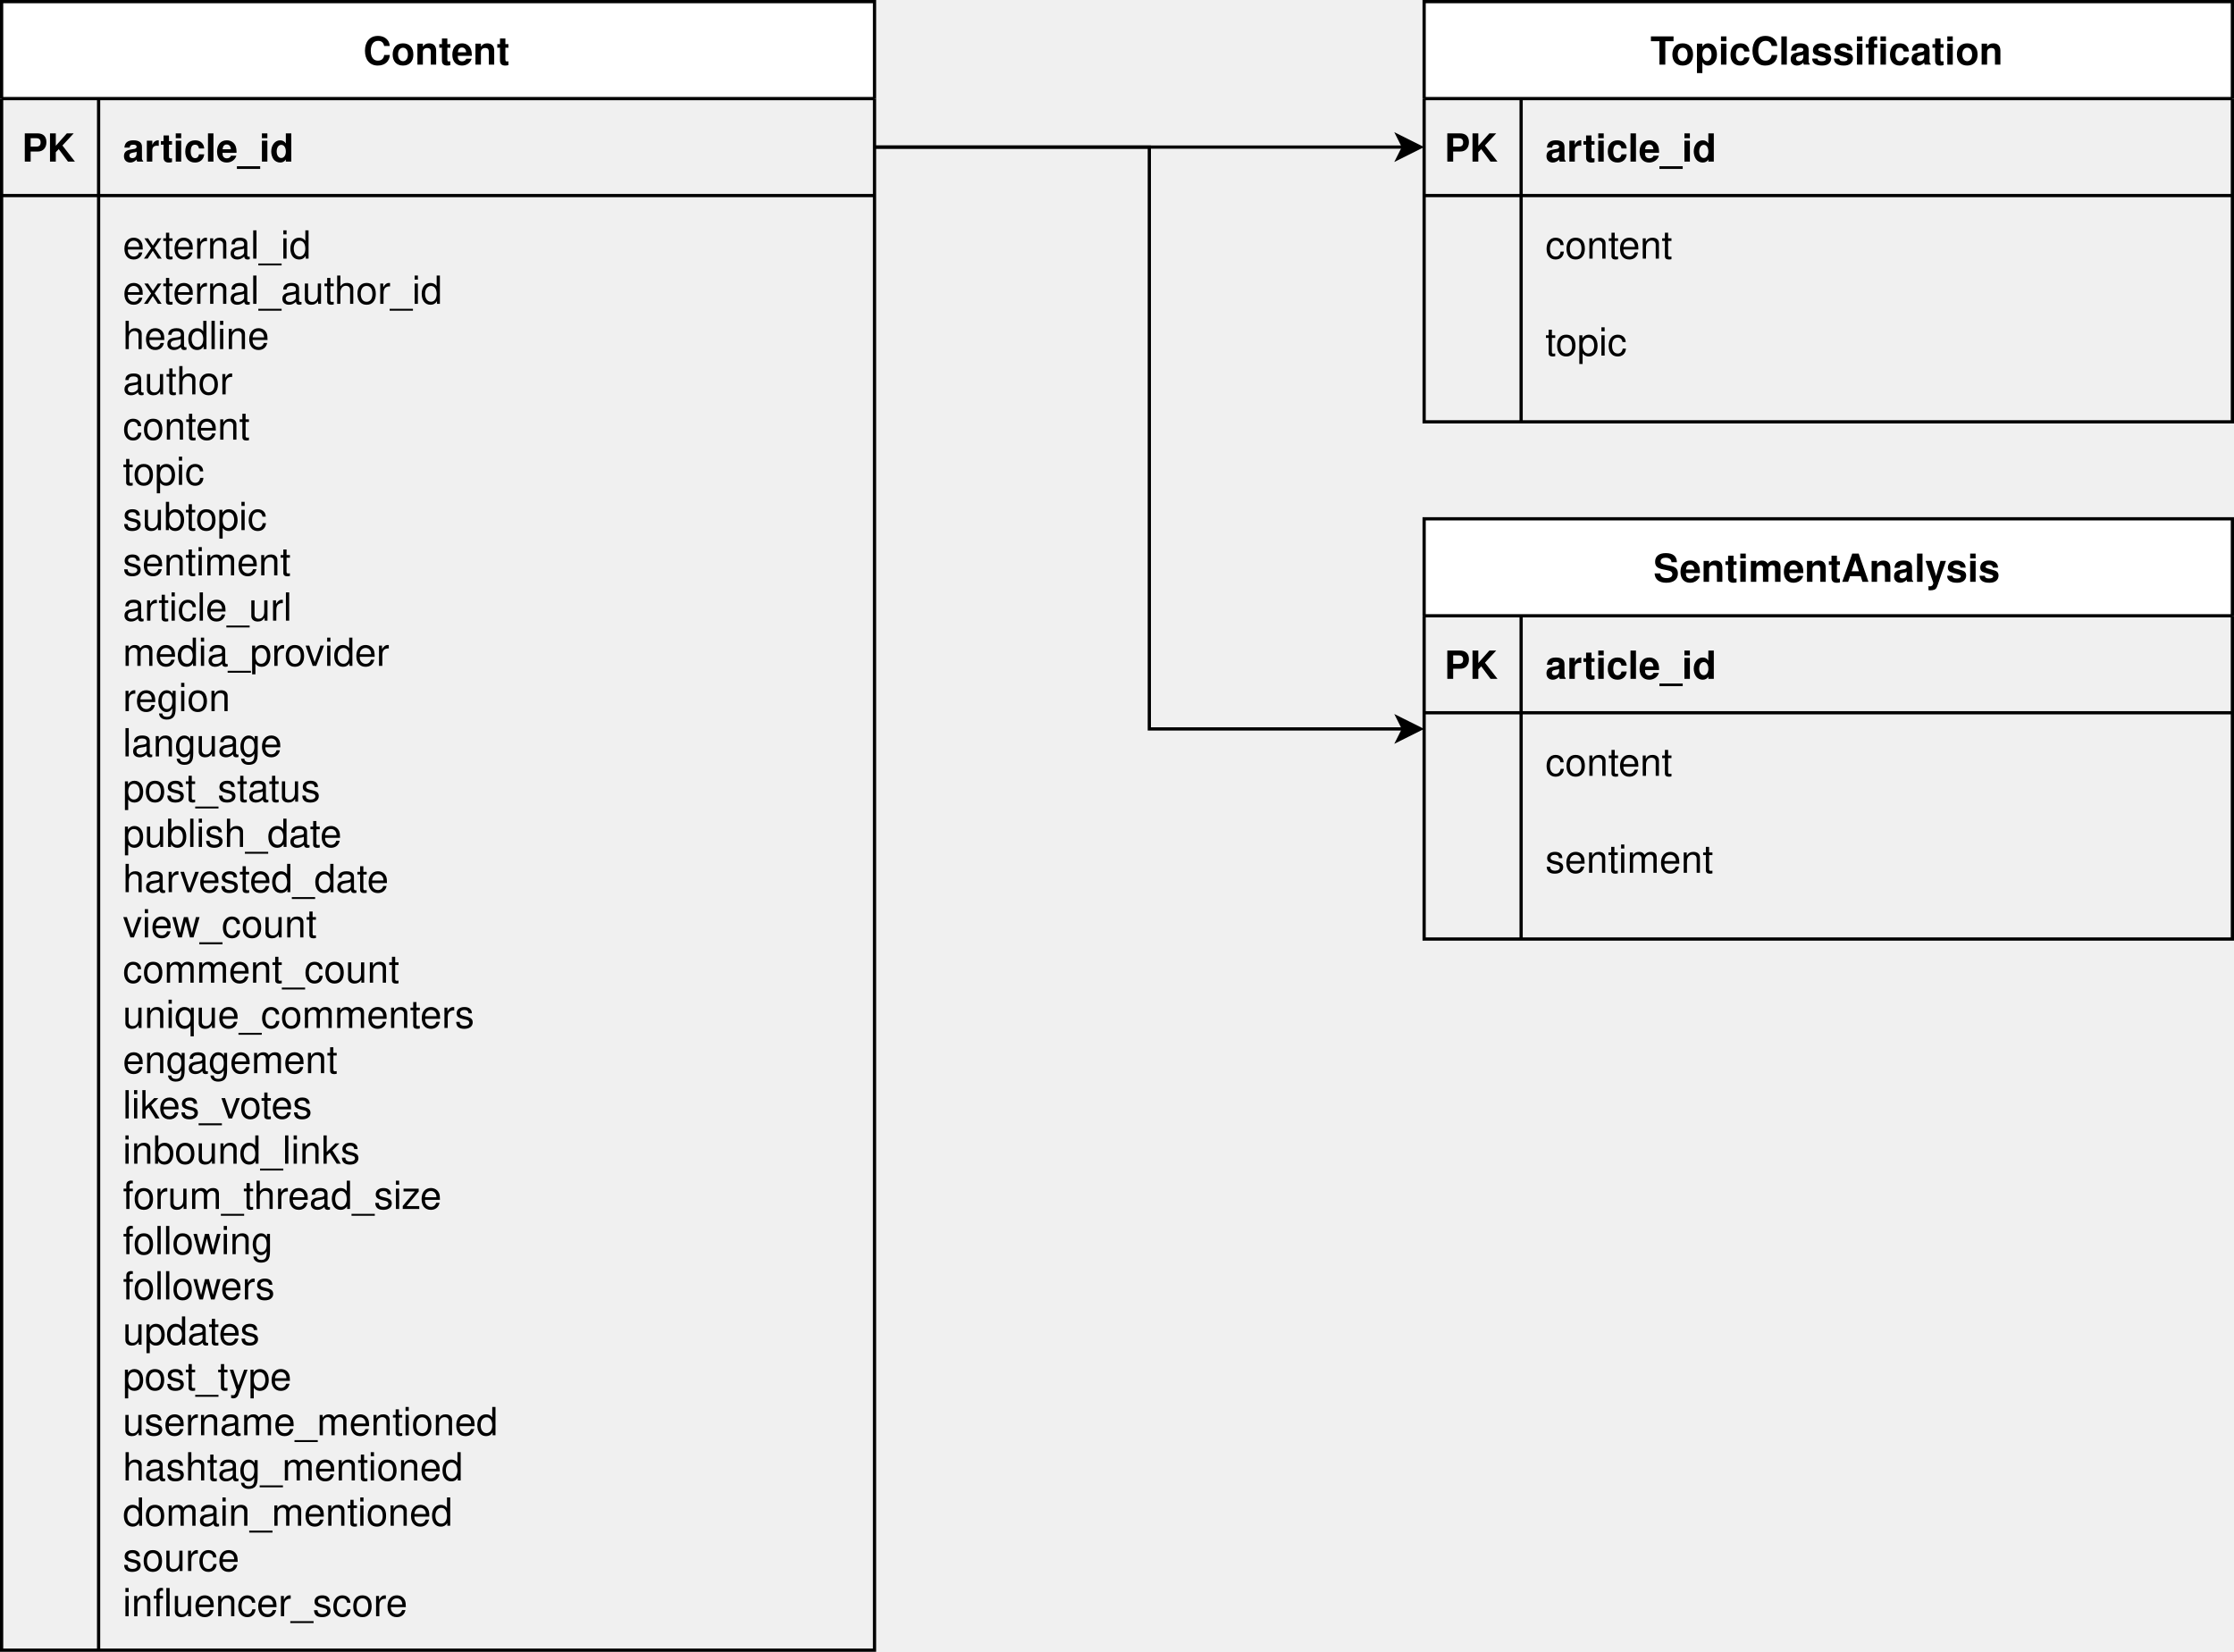
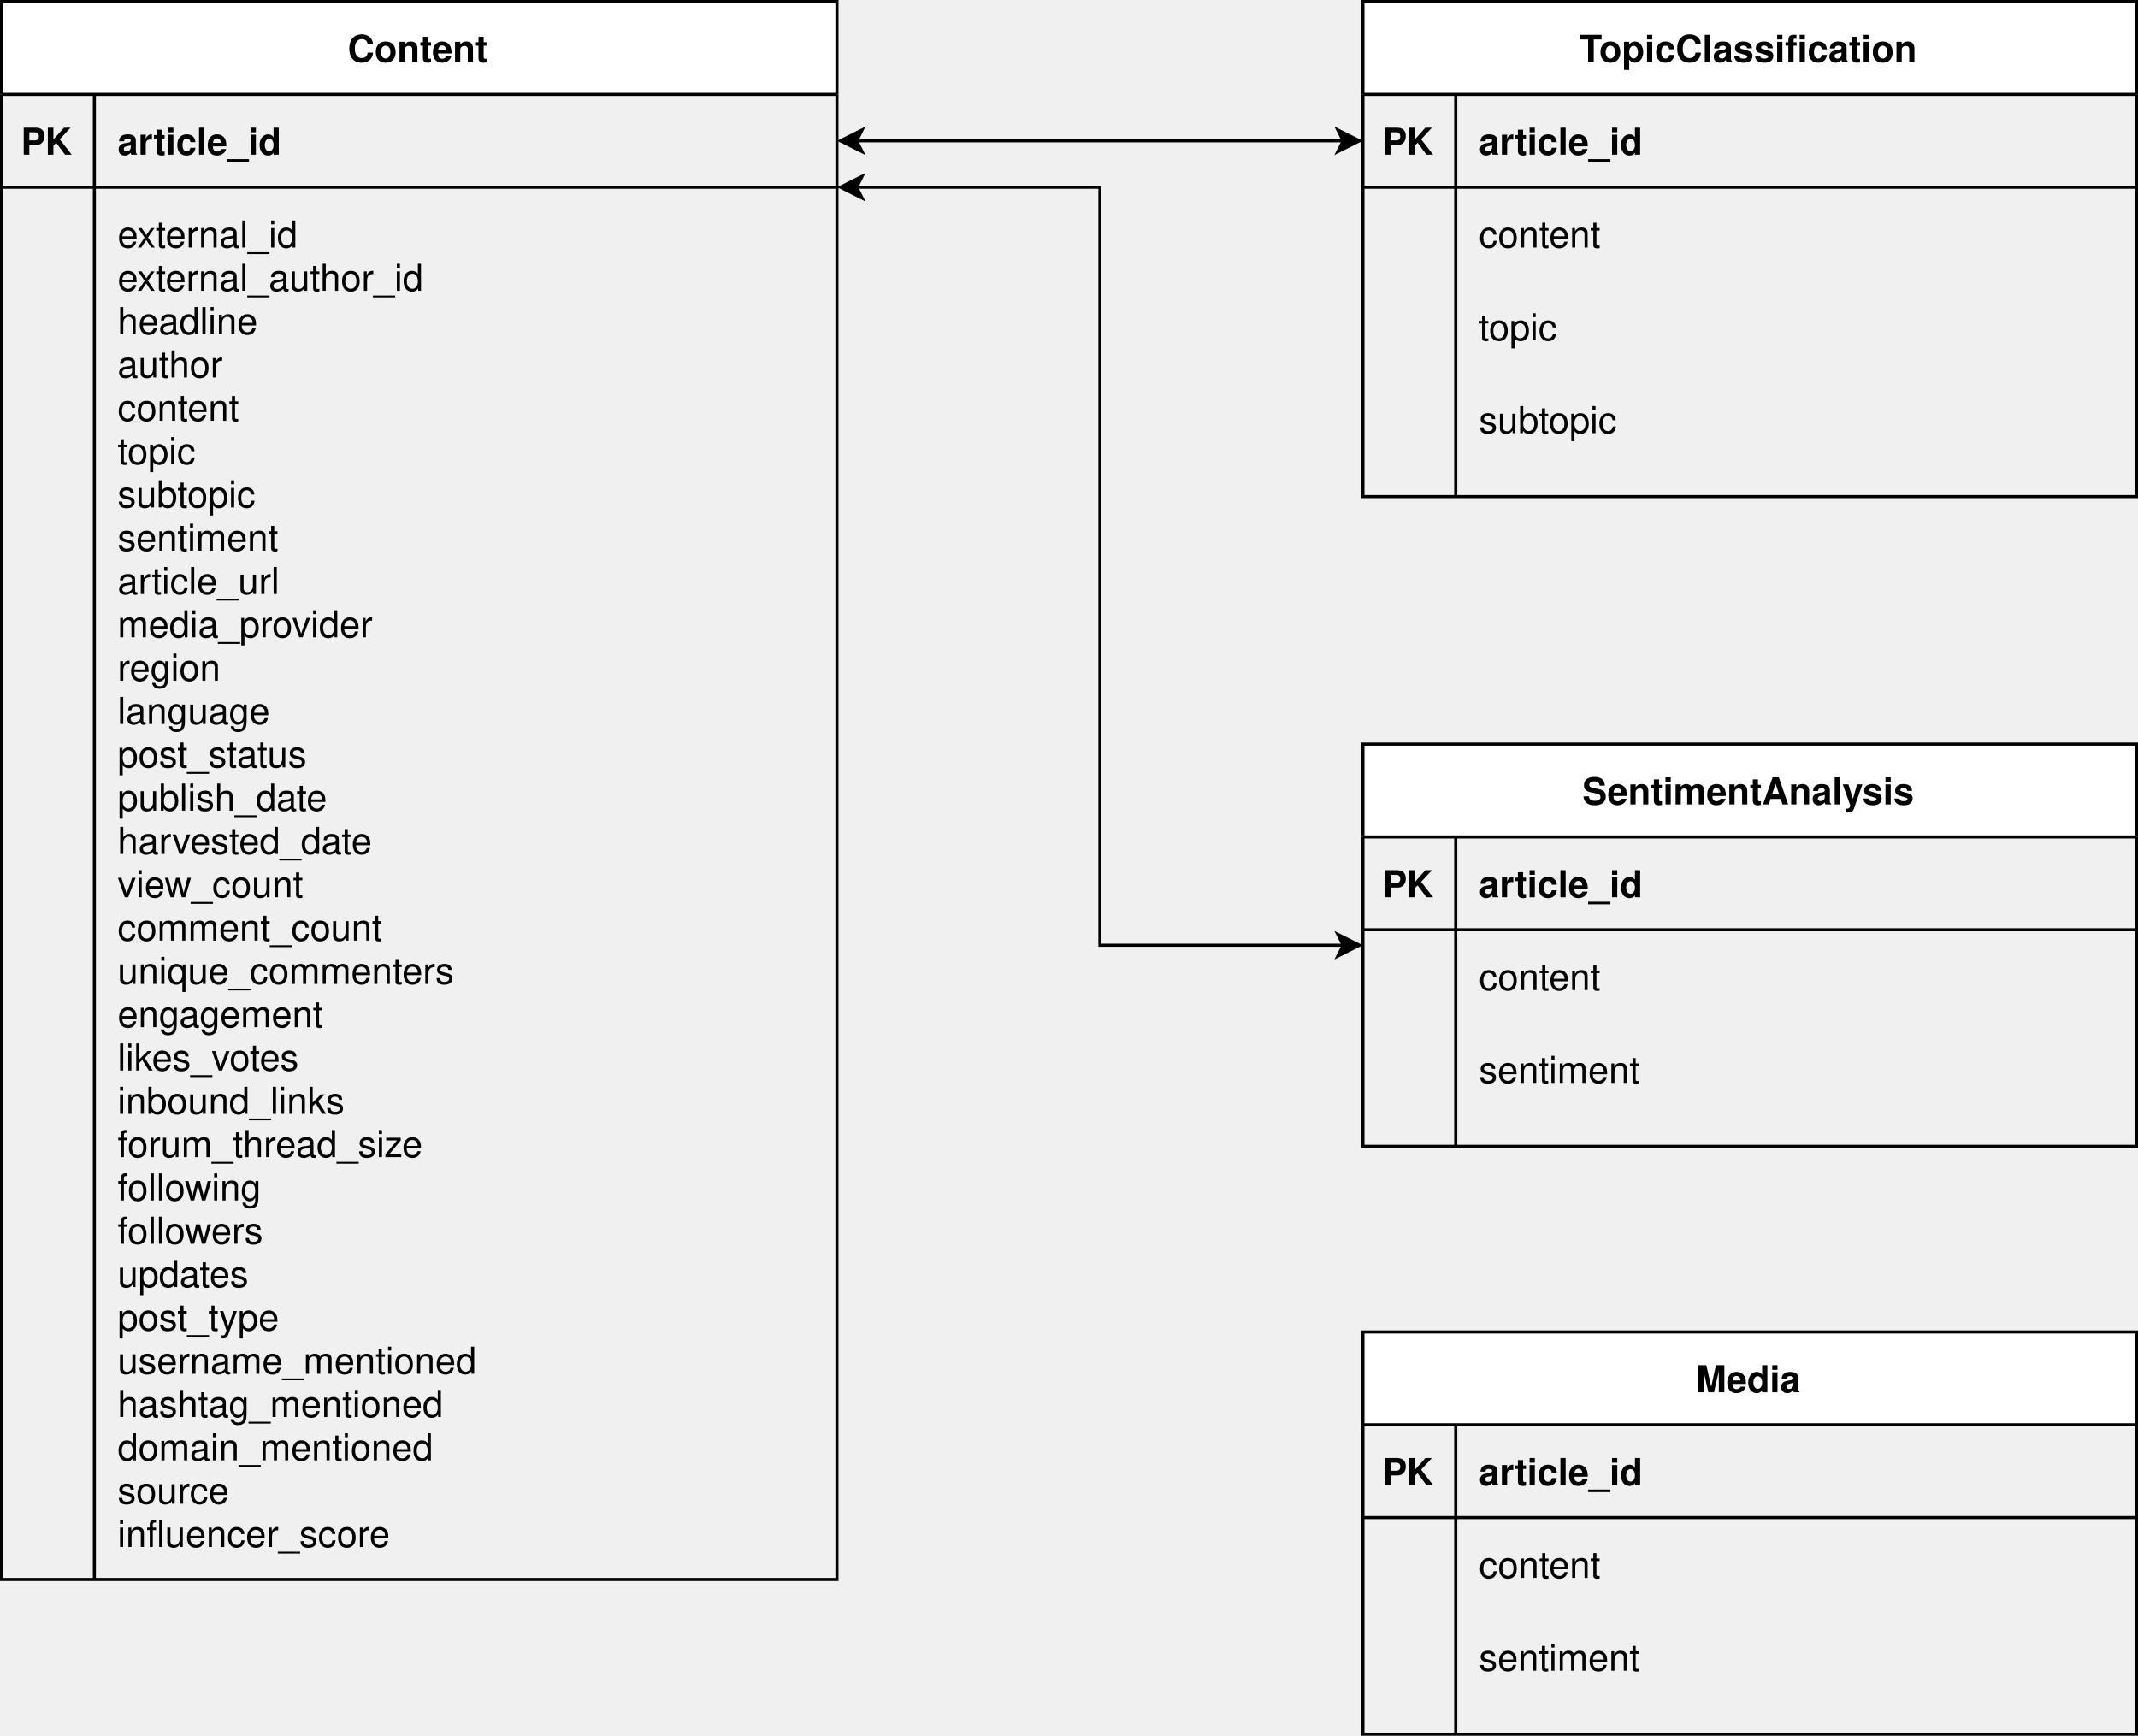
- <svg xmlns="http://www.w3.org/2000/svg" version="1.1" width="691px" height="511px" viewBox="-0.5 -0.5 691 511" content="&lt;mxfile host=&quot;app.diagrams.net&quot; modified=&quot;2021-03-22T08:22:45.798Z&quot; agent=&quot;5.0 (Windows NT 10.0; Win64; x64) AppleWebKit/537.36 (KHTML, like Gecko) Chrome/89.0.439.90 Safari/537.36&quot; etag=&quot;RCzKyXcYNmsg9YJw5KSt&quot; version=&quot;14.4.9&quot; type=&quot;github&quot;&gt;&lt;diagram id=&quot;R2lEEEUBdFMjLlhIrx00&quot; name=&quot;Page-1&quot;&gt;7Vtbb+o4EP41PLaCpED7WOjlSEulqj3aPfsUmWRIvHXirO1w2V+/Y+LcCLRBhZLTVkJtPB4c+/vGnzMDdOxxuLwXJA4euAesY3W9Zce+6VhWz+pe4T9tWaWWwdBKDb6gnnEqDM/0PzDGrrEm1ANZcVScM0XjqtHlUQSuqtiIEHxRdZtxVr1rTHyoGZ5dwurWv6ingtR62e8W9h9A/SC7c69rekKSORuDDIjHFxUTLNUdj5SZ4iOIkEQQKex5IOIFRKd/GyilV3rdse7wNdPe5z7nPgMSU3nu8hDNrkSXuxkJKdMwlwYamYHwdvZtxx4LzlV6FS7HwDRXGQ3pnO529OY4CD1ugzeMz+aryUtXRT8W9p/q4cF/HE7PDPdzwhKD708eU3fMiJR0Rl2iKI8MXGqVcYDIxfpSkak2jaQiQplQsbtoQPIVoRGu077prduMkVjStXtqCSjzJmTFE5UNlLVGM7oE7ymNFO2LQTPBwXRTD64xfzaT0d2EUT/CaxeB0HccCZA4lwmRynjUoTLozUEoWJZMBrp74CEosUIX09vP4n+Vb6S0vSiC0MqCMCgHoG2MxESVn49dkIUXhq89uLNr3O0kCpeuKGFPuCFJ5K85q1KicfUEj38S4YMyhphTjejtHNItsQafMjbmjGtmIx5B5rZeXH+EL1zuuHve7/RxAmNs94o2vrS7UGMeSSUwQvStAIlagCZrpHhs7sNglk1DGDD19ZQrhTtsF62vxvjbXBtu7YbUHo3Zixqzj3/swy3Htc7YWtsC6nkQpVtS6zEp+N5C5Vb8c8w3ydjciA35sBvzUSLA/kj8+zX8NcYuAwff1j4eMgFMfUcyJi6N/En6zsEGUf1jELXcvXGsjyRu8JUlsXtESRycWhKH72L2gzZiQ/QHjdE/lQBe1tDWT3TrB9jWgf6m+h2clbao3dW32h1H7a5OrXZZsvEp5O6qMfynkrterwa30mlwCzE/lNo1J6Utater57vPuEYa4p/riLCVpHInYV+4UmFdnrxS0asntF/opNojNe41T7naUqvo1ZPlz1SsyEO3xadXPev9kuWKPahqzZn2vrT2NxfGPZ4h9xfGk1csevUkuoWbsSn+w8b4n0wG6+nw5y9a7MFLWzTPel9u+615La5bWPVEuoWbryH+eaC2V/MyeEt4yywnbiHwh1K9PZhpjerVqxfjN06nL1SzGDb4csVwC115rePwfH2XLBruxYOULLaRe7y9+LlLFlb7SxbWd8liX6peOcguPpS675LFsYRxW8niY4XxM5UsrPaXLKz3fYLfFvE7PCEnEDs7IvfJ1coiT8/8csTOhq71a8sXAWGJ0hQRtj6n8BSzexqi3EoSFXBR7QyAeAyfsEum1K1kyCtVucV8AJ23ZTKtmYpUrxjZHKOJYCVrCB4lTiz4nHpQvq8Af/0F79zAMLgS/RX8whRzqRxMQlQiy9ZkyqgMHI+osnNAxBxFFbzNjjmFhePyBGc7tjrX3criQ70K01vYk4j+m4BjukGUbw+Rj7PcWDyjLyCdOVdQdqXRFAf2HOTgpWyfcZGEjgoE8uPonKbSx3BjYZjXbNVpJLFeptxES63i8miJ1NERgqPni3hDJTyIDBTxt/Z5PMTTamuX5IlwobLMGUZp5IJwpMsF/I5KUn6M2pXjb0k1dwpI/uOPLLHc9ln4NkW56B9LUgY1XsDzIVs0PqQE3OcoJbeFFVN0jF/wDIqFz4Sv4de5wT+g1MoUCVBduA4sFTLTi3CJ1S/z/nXjb90472fNm2W582ZVOWr1BF8nANeThuPbj7oqe9Tb5ZiWPeuUCmBE0Xl1JgenZ3gKek4B85FQxmbxk6Z1X+l3aPbt/w==&lt;/diagram&gt;&lt;/mxfile&gt;" resource="https://app.diagrams.net/#Hnadiaasrin%2Fneddo%2Fmaster%2Fdb.svg">
+ <svg xmlns="http://www.w3.org/2000/svg" version="1.1" width="691px" height="561px" viewBox="-0.5 -0.5 691 561" content="&lt;mxfile host=&quot;app.diagrams.net&quot; modified=&quot;2021-03-22T08:26:36.018Z&quot; agent=&quot;5.0 (Windows NT 10.0; Win64; x64) AppleWebKit/537.36 (KHTML, like Gecko) Chrome/89.0.439.90 Safari/537.36&quot; etag=&quot;1eyiv5ykbMdkJnIv2aQ8&quot; version=&quot;14.4.9&quot; type=&quot;github&quot;&gt;&lt;diagram id=&quot;R2lEEEUBdFMjLlhIrx00&quot; name=&quot;Page-1&quot;&gt;7Vxbb6s4EP41eWyVQEnaxya9HGlbqTo92j37FLnggLcGs8akYX/9jsHcYtKS5kaTStE5eDwYe77xZ89g2jMn/uKeo9B7ZA6mPaPvLHrmTc8wBkb/Cv6TkiSTDEdGJnA5cZRSKXgm/2El7CtpTBwc1RQFY1SQsC60WRBgW9RkiHP2VlebMVp/aohcrAmebUR16V/EEV4mvbT6pfwHJq6XP3nQVzU+ypWVIPKQw95qIrwQdywQqotPmPsowIGAmkfEXzHvWbeeEHKk1z3jDn4zqX3uMuZSjEISndvMB7EdgcrdDPmESjNXGhqrhuBx5m3PnHDGRHblLyaYSqxyGLI+3a2oLezAZbstbpiczZOH174IfryZf4rHR/dp9HKmsJ8jGiv7/mIhsScURRGZERsJwgJlLpHkGIDlQnkp0IsUjSOBuFCuYvZBAOALRAIYp3kzSMuUojAiqXom8Qh1HlDCYpE3lJfGM7LAzs/MU6QuOM0DNCaLsnFp82fVGVmNKHEDuLbBEPKJY44j6MsDioTS0E2lrDfHXOBFRaRMd4+ZjwVPQEXVWrn/J8VEyspvpRMauRN6VQccKiFSXuUWbZdgwYXCaw3sTA27lUDB0AVB9CdMSBS4KWZ1SKRdHc7CX4i7WChByIi06O0cZ1MiNT6hdMIok8gGLMC5Wjo4aww/GO6kf271LOjABMqDsgw/qc7FhAWR4OAh8lEYgHrDEqyxYKF6DsWzvBtcGVNevzAhYIatgvVdH/8Ya4Wt2RJac1fIXmjIPv2xDrYMxjqjKbd5xHFwkE1JyceoxLsBykb7FzZfBmN5IrbEw2yNRwUAc5/2tzT7SxvbFE/htu7hkBNgpjuOQmSTwH3I7hwuAWXtAqjF6olj7BO44SlTYn+HlDg8NCWONkJ2TxOxpfWHra1/KAK81Kwtd3TpBrZzRv+Q/baOSlfY7uqb7XbDdleHZrs82DgKurtqbf5D0d1goJlbyDC4gzbfFtu1B6UrbDfQ491nGCPx4Z/rANEkItFKwE44U2G23bsNdgedHtCe0Eq1Rmg8aB9ydSVXMdCD5WNKVhSu2+HVS496TzJdsQZUnVnTNgtrvzgxrrGHXJ8YD56xGOhBdAcnY1v7j1rb/2A0qIfDx5+0WAOXrnCesVls+815Hc5bGHog3cHJ19L+haN2l/Ny81bsHeUxcQcNvy3WWwOZzrCenr2YfLA6nVDOYtTicMWoAa4i17F9vL5TFi3n4lZSFk3g7m4uHnfKwuh+ysL4TlmsC9U7C9nFXqH7TlnsihibUhb7JcZjSlkY3U9ZGJu9we8K+W0fkAOQnRmg+/gqMdDPZ3Y5pmcj2/jdcBAQL4CaAkTTdQpWMXMgTVRIUSw8xuuVHkYOhR12RZSpVQRFpqqQqBfQRTmKXzRRGeqVLatlNOa0IvWxQ9A05GxOHFx9LsduesC7EFBwrlgewS9FIYvEFIIQEUdVafxCSeRNHSSqyh7icyBV7CxXzAl+m9osht5OjN51vzZ4X45C1ZbyOCD/xniqqjGvPh4HLvRyafCUvOJoOmcCV1VJ8AINO1PA4LUqnzEe+1PhccBnKmOaWh2FiQVursnq3YhDOcxo2VoiCautxZH0Dh9PZX/B3rjmHijyBHIb6xzmw2rVWBWxmNu4NswZeGlgYz6NbMbxV2SS6jZqVYzfEGquJJDi4488sLxsySgX1q4oZajhgh0X54OGTYrHXAZUcltKIUQH/8WOsmKp88BS88vY4B8sRKKSBMAuTDqW8KmqBXPx5Le6Py38LQvnVl68WVQrbxJVSlMP1/KrHRDY6Uchdi6+IzRvPhuSHMf7OMGwM6/9eEcs8h3hKsUsO6ojzzFFgszrPWlCMb0VxoaSioLaVJYtP0lB6VAXeey45FB3LfXzculBWQ9KfyqG8nkXGx3CxTrsKpt6ykbzXd9SP8rFeCU7f62s30bsvHxSybIa2HlnJ5Ua0TrpI7WtYV3t6J04p9TYvYYjtV8o6fcZQK6aAdlDsNsMgP5u8BhzfltE6gDvrpqRM06ZFfs7ZMV9HlJqhnazj4j3mvH7jPkz1+0QCeqvFb/8IaVt4tIZytMzf9+UtxXK2+cZpWZoN/tIuPuUZ3WM8vQXhkdwRmmbyHSG9PRcRfnW4UiB+iBDcVHPUBS54h1gBMXyjwFlqcDyLziZt/8D&lt;/diagram&gt;&lt;/mxfile&gt;" resource="https://app.diagrams.net/#Hnadiaasrin%2Fneddo%2Fmaster%2Fdb.svg">
  <defs>
    <clipPath id="mx-clip-440-30-30-30-0">
      <rect x="440" y="30" width="30" height="30" />
    </clipPath>
    <clipPath id="mx-clip-476-30-214-30-0">
      <rect x="476" y="30" width="214" height="30" />
    </clipPath>
    <clipPath id="mx-clip-476-60-214-30-0">
      <rect x="476" y="60" width="214" height="30" />
    </clipPath>
    <clipPath id="mx-clip-476-90-214-30-0">
      <rect x="476" y="90" width="214" height="30" />
    </clipPath>
-     <clipPath id="mx-clip-440-190-30-30-0">
-       <rect x="440" y="190" width="30" height="30" />
-     </clipPath>
-     <clipPath id="mx-clip-476-190-214-30-0">
-       <rect x="476" y="190" width="214" height="30" />
-     </clipPath>
-     <clipPath id="mx-clip-476-220-214-30-0">
-       <rect x="476" y="220" width="214" height="30" />
-     </clipPath>
-     <clipPath id="mx-clip-476-250-214-30-0">
-       <rect x="476" y="250" width="214" height="30" />
+     <clipPath id="mx-clip-440-270-30-30-0">
+       <rect x="440" y="270" width="30" height="30" />
+     </clipPath>
+     <clipPath id="mx-clip-476-270-214-30-0">
+       <rect x="476" y="270" width="214" height="30" />
+     </clipPath>
+     <clipPath id="mx-clip-476-300-214-30-0">
+       <rect x="476" y="300" width="214" height="30" />
+     </clipPath>
+     <clipPath id="mx-clip-476-330-214-30-0">
+       <rect x="476" y="330" width="214" height="30" />
    </clipPath>
    <clipPath id="mx-clip-0-30-30-30-0">
      <rect x="0" y="30" width="30" height="30" />
    </clipPath>
    <clipPath id="mx-clip-36-30-234-30-0">
      <rect x="36" y="30" width="234" height="30" />
    </clipPath>
    <clipPath id="mx-clip-36-60-234-450-0">
      <rect x="36" y="60" width="234" height="450" />
+     </clipPath>
+     <clipPath id="mx-clip-440-460-30-30-0">
+       <rect x="440" y="460" width="30" height="30" />
+     </clipPath>
+     <clipPath id="mx-clip-476-460-214-30-0">
+       <rect x="476" y="460" width="214" height="30" />
+     </clipPath>
+     <clipPath id="mx-clip-476-490-214-30-0">
+       <rect x="476" y="490" width="214" height="30" />
+     </clipPath>
+     <clipPath id="mx-clip-476-520-214-30-0">
+       <rect x="476" y="520" width="214" height="30" />
+     </clipPath>
+     <clipPath id="mx-clip-476-120-214-30-0">
+       <rect x="476" y="120" width="214" height="30" />
    </clipPath>
  </defs>
  <g>
    <path d="M 440 30 L 440 0 L 690 0 L 690 30" fill="#ffffff" stroke="#000000" stroke-miterlimit="10" pointer-events="all" />
-     <path d="M 440 30 L 440 130 L 690 130 L 690 30" fill="none" stroke="#000000" stroke-miterlimit="10" pointer-events="none" />
+     <path d="M 440 30 L 440 160 L 690 160 L 690 30" fill="none" stroke="#000000" stroke-miterlimit="10" pointer-events="none" />
    <path d="M 440 30 L 690 30" fill="none" stroke="#000000" stroke-miterlimit="10" pointer-events="none" />
-     <path d="M 470 30 L 470 130" fill="none" stroke="#000000" stroke-miterlimit="10" pointer-events="none" />
+     <path d="M 470 30 L 470 160" fill="none" stroke="#000000" stroke-miterlimit="10" pointer-events="none" />
    <g fill="#000000" font-family="Helvetica" font-weight="bold" pointer-events="none" text-anchor="middle" font-size="12px">
      <text x="564.5" y="19.5">TopicClassification</text>
    </g>
    <path d="M 440 30 M 690 30 M 690 60 L 440 60" fill="none" stroke="#000000" stroke-miterlimit="10" pointer-events="none" />
    <path d="M 440 30 M 470 30 M 470 60 M 440 60" fill="none" stroke="#000000" stroke-miterlimit="10" pointer-events="none" />
    <g fill="#000000" font-family="Helvetica" font-weight="bold" pointer-events="none" clip-path="url(#mx-clip-440-30-30-30-0)" text-anchor="middle" font-size="12px">
      <text x="454.5" y="49.5">PK</text>
    </g>
    <path d="M 470 30 M 690 30 M 690 60 M 470 60" fill="none" stroke="#000000" stroke-miterlimit="10" pointer-events="none" />
    <g fill="#000000" font-family="Helvetica" font-weight="bold" text-decoration="underline" pointer-events="none" clip-path="url(#mx-clip-476-30-214-30-0)" font-size="12px">
      <text x="477.5" y="49.5">article_id</text>
    </g>
    <path d="M 440 60 M 690 60 M 690 90 M 440 90" fill="none" stroke="#000000" stroke-miterlimit="10" pointer-events="none" />
    <path d="M 440 60 M 470 60 M 470 90 M 440 90" fill="none" stroke="#000000" stroke-miterlimit="10" pointer-events="none" />
    <path d="M 470 60 M 690 60 M 690 90 M 470 90" fill="none" stroke="#000000" stroke-miterlimit="10" pointer-events="none" />
    <g fill="#000000" font-family="Helvetica" pointer-events="none" clip-path="url(#mx-clip-476-60-214-30-0)" font-size="12px">
      <text x="477.5" y="79.5">content</text>
    </g>
    <path d="M 440 90 M 690 90 M 690 120 M 440 120" fill="none" stroke="#000000" stroke-miterlimit="10" pointer-events="none" />
    <path d="M 440 90 M 470 90 M 470 120 M 440 120" fill="none" stroke="#000000" stroke-miterlimit="10" pointer-events="none" />
    <path d="M 470 90 M 690 90 M 690 120 M 470 120" fill="none" stroke="#000000" stroke-miterlimit="10" pointer-events="none" />
    <g fill="#000000" font-family="Helvetica" pointer-events="none" clip-path="url(#mx-clip-476-90-214-30-0)" font-size="12px">
      <text x="477.5" y="109.5">topic</text>
    </g>
-     <path d="M 440 190 L 440 160 L 690 160 L 690 190" fill="#ffffff" stroke="#000000" stroke-miterlimit="10" pointer-events="none" />
-     <path d="M 440 190 L 440 290 L 690 290 L 690 190" fill="none" stroke="#000000" stroke-miterlimit="10" pointer-events="none" />
-     <path d="M 440 190 L 690 190" fill="none" stroke="#000000" stroke-miterlimit="10" pointer-events="none" />
-     <path d="M 470 190 L 470 290" fill="none" stroke="#000000" stroke-miterlimit="10" pointer-events="none" />
-     <g fill="#000000" font-family="Helvetica" font-weight="bold" pointer-events="none" text-anchor="middle" font-size="12px">
-       <text x="564.5" y="179.5">SentimentAnalysis</text>
-     </g>
-     <path d="M 440 190 M 690 190 M 690 220 L 440 220" fill="none" stroke="#000000" stroke-miterlimit="10" pointer-events="none" />
-     <path d="M 440 190 M 470 190 M 470 220 M 440 220" fill="none" stroke="#000000" stroke-miterlimit="10" pointer-events="none" />
-     <g fill="#000000" font-family="Helvetica" font-weight="bold" pointer-events="none" clip-path="url(#mx-clip-440-190-30-30-0)" text-anchor="middle" font-size="12px">
-       <text x="454.5" y="209.5">PK</text>
-     </g>
-     <path d="M 470 190 M 690 190 M 690 220 M 470 220" fill="none" stroke="#000000" stroke-miterlimit="10" pointer-events="none" />
-     <g fill="#000000" font-family="Helvetica" font-weight="bold" text-decoration="underline" pointer-events="none" clip-path="url(#mx-clip-476-190-214-30-0)" font-size="12px">
-       <text x="477.5" y="209.5">article_id</text>
-     </g>
-     <path d="M 440 220 M 690 220 M 690 250 M 440 250" fill="none" stroke="#000000" stroke-miterlimit="10" pointer-events="none" />
-     <path d="M 440 220 M 470 220 M 470 250 M 440 250" fill="none" stroke="#000000" stroke-miterlimit="10" pointer-events="none" />
-     <path d="M 470 220 M 690 220 M 690 250 M 470 250" fill="none" stroke="#000000" stroke-miterlimit="10" pointer-events="none" />
-     <g fill="#000000" font-family="Helvetica" pointer-events="none" clip-path="url(#mx-clip-476-220-214-30-0)" font-size="12px">
-       <text x="477.5" y="239.5">content</text>
-     </g>
-     <path d="M 440 250 M 690 250 M 690 280 M 440 280" fill="none" stroke="#000000" stroke-miterlimit="10" pointer-events="none" />
-     <path d="M 440 250 M 470 250 M 470 280 M 440 280" fill="none" stroke="#000000" stroke-miterlimit="10" pointer-events="none" />
-     <path d="M 470 250 M 690 250 M 690 280 M 470 280" fill="none" stroke="#000000" stroke-miterlimit="10" pointer-events="none" />
-     <g fill="#000000" font-family="Helvetica" pointer-events="none" clip-path="url(#mx-clip-476-250-214-30-0)" font-size="12px">
-       <text x="477.5" y="269.5">sentiment</text>
+     <path d="M 440 270 L 440 240 L 690 240 L 690 270" fill="#ffffff" stroke="#000000" stroke-miterlimit="10" pointer-events="none" />
+     <path d="M 440 270 L 440 370 L 690 370 L 690 270" fill="none" stroke="#000000" stroke-miterlimit="10" pointer-events="none" />
+     <path d="M 440 270 L 690 270" fill="none" stroke="#000000" stroke-miterlimit="10" pointer-events="none" />
+     <path d="M 470 270 L 470 370" fill="none" stroke="#000000" stroke-miterlimit="10" pointer-events="none" />
+     <g fill="#000000" font-family="Helvetica" font-weight="bold" pointer-events="none" text-anchor="middle" font-size="12px">
+       <text x="564.5" y="259.5">SentimentAnalysis</text>
+     </g>
+     <path d="M 440 270 M 690 270 M 690 300 L 440 300" fill="none" stroke="#000000" stroke-miterlimit="10" pointer-events="none" />
+     <path d="M 440 270 M 470 270 M 470 300 M 440 300" fill="none" stroke="#000000" stroke-miterlimit="10" pointer-events="none" />
+     <g fill="#000000" font-family="Helvetica" font-weight="bold" pointer-events="none" clip-path="url(#mx-clip-440-270-30-30-0)" text-anchor="middle" font-size="12px">
+       <text x="454.5" y="289.5">PK</text>
+     </g>
+     <path d="M 470 270 M 690 270 M 690 300 M 470 300" fill="none" stroke="#000000" stroke-miterlimit="10" pointer-events="none" />
+     <g fill="#000000" font-family="Helvetica" font-weight="bold" text-decoration="underline" pointer-events="none" clip-path="url(#mx-clip-476-270-214-30-0)" font-size="12px">
+       <text x="477.5" y="289.5">article_id</text>
+     </g>
+     <path d="M 440 300 M 690 300 M 690 330 M 440 330" fill="none" stroke="#000000" stroke-miterlimit="10" pointer-events="none" />
+     <path d="M 440 300 M 470 300 M 470 330 M 440 330" fill="none" stroke="#000000" stroke-miterlimit="10" pointer-events="none" />
+     <path d="M 470 300 M 690 300 M 690 330 M 470 330" fill="none" stroke="#000000" stroke-miterlimit="10" pointer-events="none" />
+     <g fill="#000000" font-family="Helvetica" pointer-events="none" clip-path="url(#mx-clip-476-300-214-30-0)" font-size="12px">
+       <text x="477.5" y="319.5">content</text>
+     </g>
+     <path d="M 440 330 M 690 330 M 690 360 M 440 360" fill="none" stroke="#000000" stroke-miterlimit="10" pointer-events="none" />
+     <path d="M 440 330 M 470 330 M 470 360 M 440 360" fill="none" stroke="#000000" stroke-miterlimit="10" pointer-events="none" />
+     <path d="M 470 330 M 690 330 M 690 360 M 470 360" fill="none" stroke="#000000" stroke-miterlimit="10" pointer-events="none" />
+     <g fill="#000000" font-family="Helvetica" pointer-events="none" clip-path="url(#mx-clip-476-330-214-30-0)" font-size="12px">
+       <text x="477.5" y="349.5">sentiment</text>
    </g>
    <path d="M 0 30 L 0 0 L 270 0 L 270 30" fill="#ffffff" stroke="#000000" stroke-miterlimit="10" pointer-events="none" />
    <path d="M 0 30 L 0 510 L 270 510 L 270 30" fill="none" stroke="#000000" stroke-miterlimit="10" pointer-events="none" />
    <path d="M 0 30 L 270 30" fill="none" stroke="#000000" stroke-miterlimit="10" pointer-events="none" />
    <path d="M 30 30 L 30 510" fill="none" stroke="#000000" stroke-miterlimit="10" pointer-events="none" />
    <g fill="#000000" font-family="Helvetica" font-weight="bold" pointer-events="none" text-anchor="middle" font-size="12px">
      <text x="134.5" y="19.5">Content</text>
    </g>
    <path d="M 0 30 M 270 30 M 270 60 L 0 60" fill="none" stroke="#000000" stroke-miterlimit="10" pointer-events="none" />
    <path d="M 0 30 M 30 30 M 30 60 M 0 60" fill="none" stroke="#000000" stroke-miterlimit="10" pointer-events="none" />
    <g fill="#000000" font-family="Helvetica" font-weight="bold" pointer-events="none" clip-path="url(#mx-clip-0-30-30-30-0)" text-anchor="middle" font-size="12px">
      <text x="14.5" y="49.5">PK</text>
    </g>
    <path d="M 30 30 M 270 30 M 270 60 M 30 60" fill="none" stroke="#000000" stroke-miterlimit="10" pointer-events="none" />
    <g fill="#000000" font-family="Helvetica" font-weight="bold" text-decoration="underline" pointer-events="none" clip-path="url(#mx-clip-36-30-234-30-0)" font-size="12px">
      <text x="37.5" y="49.5">article_id</text>
    </g>
    <path d="M 0 60 M 270 60 M 270 90 M 0 90" fill="none" stroke="#000000" stroke-miterlimit="10" pointer-events="none" />
    <path d="M 0 60 M 30 60 M 30 90 M 0 90" fill="none" stroke="#000000" stroke-miterlimit="10" pointer-events="none" />
    <path d="M 30 60 M 270 60 M 270 90 M 30 90" fill="none" stroke="#000000" stroke-miterlimit="10" pointer-events="none" />
    <path d="M 30 60 M 270 60 M 270 510 M 30 510" fill="none" stroke="#000000" stroke-miterlimit="10" pointer-events="none" />
    <g fill="#000000" font-family="Helvetica" pointer-events="none" clip-path="url(#mx-clip-36-60-234-450-0)" font-size="12px">
      <text x="37.5" y="79.5">external_id</text>
      <text x="37.5" y="93.5">external_author_id</text>
      <text x="37.5" y="107.5">headline</text>
      <text x="37.5" y="121.5">author</text>
      <text x="37.5" y="135.5">content</text>
      <text x="37.5" y="149.5">topic</text>
      <text x="37.5" y="163.5">subtopic</text>
      <text x="37.5" y="177.5">sentiment</text>
      <text x="37.5" y="191.5">article_url</text>
      <text x="37.5" y="205.5">media_provider</text>
      <text x="37.5" y="219.5">region</text>
      <text x="37.5" y="233.5">language</text>
      <text x="37.5" y="247.5">post_status</text>
      <text x="37.5" y="261.5">publish_date</text>
      <text x="37.5" y="275.5">harvested_date</text>
      <text x="37.5" y="289.5">view_count </text>
      <text x="37.5" y="303.5">comment_count</text>
      <text x="37.5" y="317.5">unique_commenters</text>
      <text x="37.5" y="331.5">engagement</text>
      <text x="37.5" y="345.5">likes_votes</text>
      <text x="37.5" y="359.5">inbound_links</text>
      <text x="37.5" y="373.5">forum_thread_size</text>
      <text x="37.5" y="387.5">following</text>
      <text x="37.5" y="401.5">followers</text>
      <text x="37.5" y="415.5">updates</text>
      <text x="37.5" y="429.5">post_type</text>
      <text x="37.5" y="443.5">username_mentioned</text>
      <text x="37.5" y="457.5">hashtag_mentioned</text>
      <text x="37.5" y="471.5">domain_mentioned</text>
      <text x="37.5" y="485.5">source</text>
      <text x="37.5" y="499.5">influencer_score</text>
    </g>
-     <path d="M 270 45 L 355 45 L 355 225 L 433.63 225" fill="none" stroke="#000000" stroke-miterlimit="10" pointer-events="none" />
-     <path d="M 438.88 225 L 431.88 228.5 L 433.63 225 L 431.88 221.5 Z" fill="#000000" stroke="#000000" stroke-miterlimit="10" pointer-events="none" />
-     <path d="M 270 45 L 433.63 45" fill="none" stroke="#000000" stroke-miterlimit="10" pointer-events="none" />
+     <path d="M 276.37 60 L 355 60 L 355 305 L 433.63 305" fill="none" stroke="#000000" stroke-miterlimit="10" pointer-events="none" />
+     <path d="M 271.12 60 L 278.12 56.5 L 276.37 60 L 278.12 63.5 Z" fill="#000000" stroke="#000000" stroke-miterlimit="10" pointer-events="none" />
+     <path d="M 438.88 305 L 431.88 308.5 L 433.63 305 L 431.88 301.5 Z" fill="#000000" stroke="#000000" stroke-miterlimit="10" pointer-events="none" />
+     <path d="M 276.37 45 L 433.63 45" fill="none" stroke="#000000" stroke-miterlimit="10" pointer-events="none" />
+     <path d="M 271.12 45 L 278.12 41.5 L 276.37 45 L 278.12 48.5 Z" fill="#000000" stroke="#000000" stroke-miterlimit="10" pointer-events="none" />
    <path d="M 438.88 45 L 431.88 48.5 L 433.63 45 L 431.88 41.5 Z" fill="#000000" stroke="#000000" stroke-miterlimit="10" pointer-events="none" />
+     <path d="M 440 460 L 440 430 L 690 430 L 690 460" fill="#ffffff" stroke="#000000" stroke-miterlimit="10" pointer-events="none" />
+     <path d="M 440 460 L 440 560 L 690 560 L 690 460" fill="none" stroke="#000000" stroke-miterlimit="10" pointer-events="none" />
+     <path d="M 440 460 L 690 460" fill="none" stroke="#000000" stroke-miterlimit="10" pointer-events="none" />
+     <path d="M 470 460 L 470 560" fill="none" stroke="#000000" stroke-miterlimit="10" pointer-events="none" />
+     <g fill="#000000" font-family="Helvetica" font-weight="bold" pointer-events="none" text-anchor="middle" font-size="12px">
+       <text x="564.5" y="449.5">Media</text>
+     </g>
+     <path d="M 440 460 M 690 460 M 690 490 L 440 490" fill="none" stroke="#000000" stroke-miterlimit="10" pointer-events="none" />
+     <path d="M 440 460 M 470 460 M 470 490 M 440 490" fill="none" stroke="#000000" stroke-miterlimit="10" pointer-events="none" />
+     <g fill="#000000" font-family="Helvetica" font-weight="bold" pointer-events="none" clip-path="url(#mx-clip-440-460-30-30-0)" text-anchor="middle" font-size="12px">
+       <text x="454.5" y="479.5">PK</text>
+     </g>
+     <path d="M 470 460 M 690 460 M 690 490 M 470 490" fill="none" stroke="#000000" stroke-miterlimit="10" pointer-events="none" />
+     <g fill="#000000" font-family="Helvetica" font-weight="bold" text-decoration="underline" pointer-events="none" clip-path="url(#mx-clip-476-460-214-30-0)" font-size="12px">
+       <text x="477.5" y="479.5">article_id</text>
+     </g>
+     <path d="M 440 490 M 690 490 M 690 520 M 440 520" fill="none" stroke="#000000" stroke-miterlimit="10" pointer-events="none" />
+     <path d="M 440 490 M 470 490 M 470 520 M 440 520" fill="none" stroke="#000000" stroke-miterlimit="10" pointer-events="none" />
+     <path d="M 470 490 M 690 490 M 690 520 M 470 520" fill="none" stroke="#000000" stroke-miterlimit="10" pointer-events="none" />
+     <g fill="#000000" font-family="Helvetica" pointer-events="none" clip-path="url(#mx-clip-476-490-214-30-0)" font-size="12px">
+       <text x="477.5" y="509.5">content</text>
+     </g>
+     <path d="M 440 520 M 690 520 M 690 550 M 440 550" fill="none" stroke="#000000" stroke-miterlimit="10" pointer-events="none" />
+     <path d="M 440 520 M 470 520 M 470 550 M 440 550" fill="none" stroke="#000000" stroke-miterlimit="10" pointer-events="none" />
+     <path d="M 470 520 M 690 520 M 690 550 M 470 550" fill="none" stroke="#000000" stroke-miterlimit="10" pointer-events="none" />
+     <g fill="#000000" font-family="Helvetica" pointer-events="none" clip-path="url(#mx-clip-476-520-214-30-0)" font-size="12px">
+       <text x="477.5" y="539.5">sentiment</text>
+     </g>
+     <path d="M 470 120 M 690 120 M 690 150 M 470 150" fill="none" stroke="#000000" stroke-miterlimit="10" pointer-events="none" />
+     <g fill="#000000" font-family="Helvetica" pointer-events="none" clip-path="url(#mx-clip-476-120-214-30-0)" font-size="12px">
+       <text x="477.5" y="139.5">subtopic</text>
+     </g>
  </g>
</svg>
